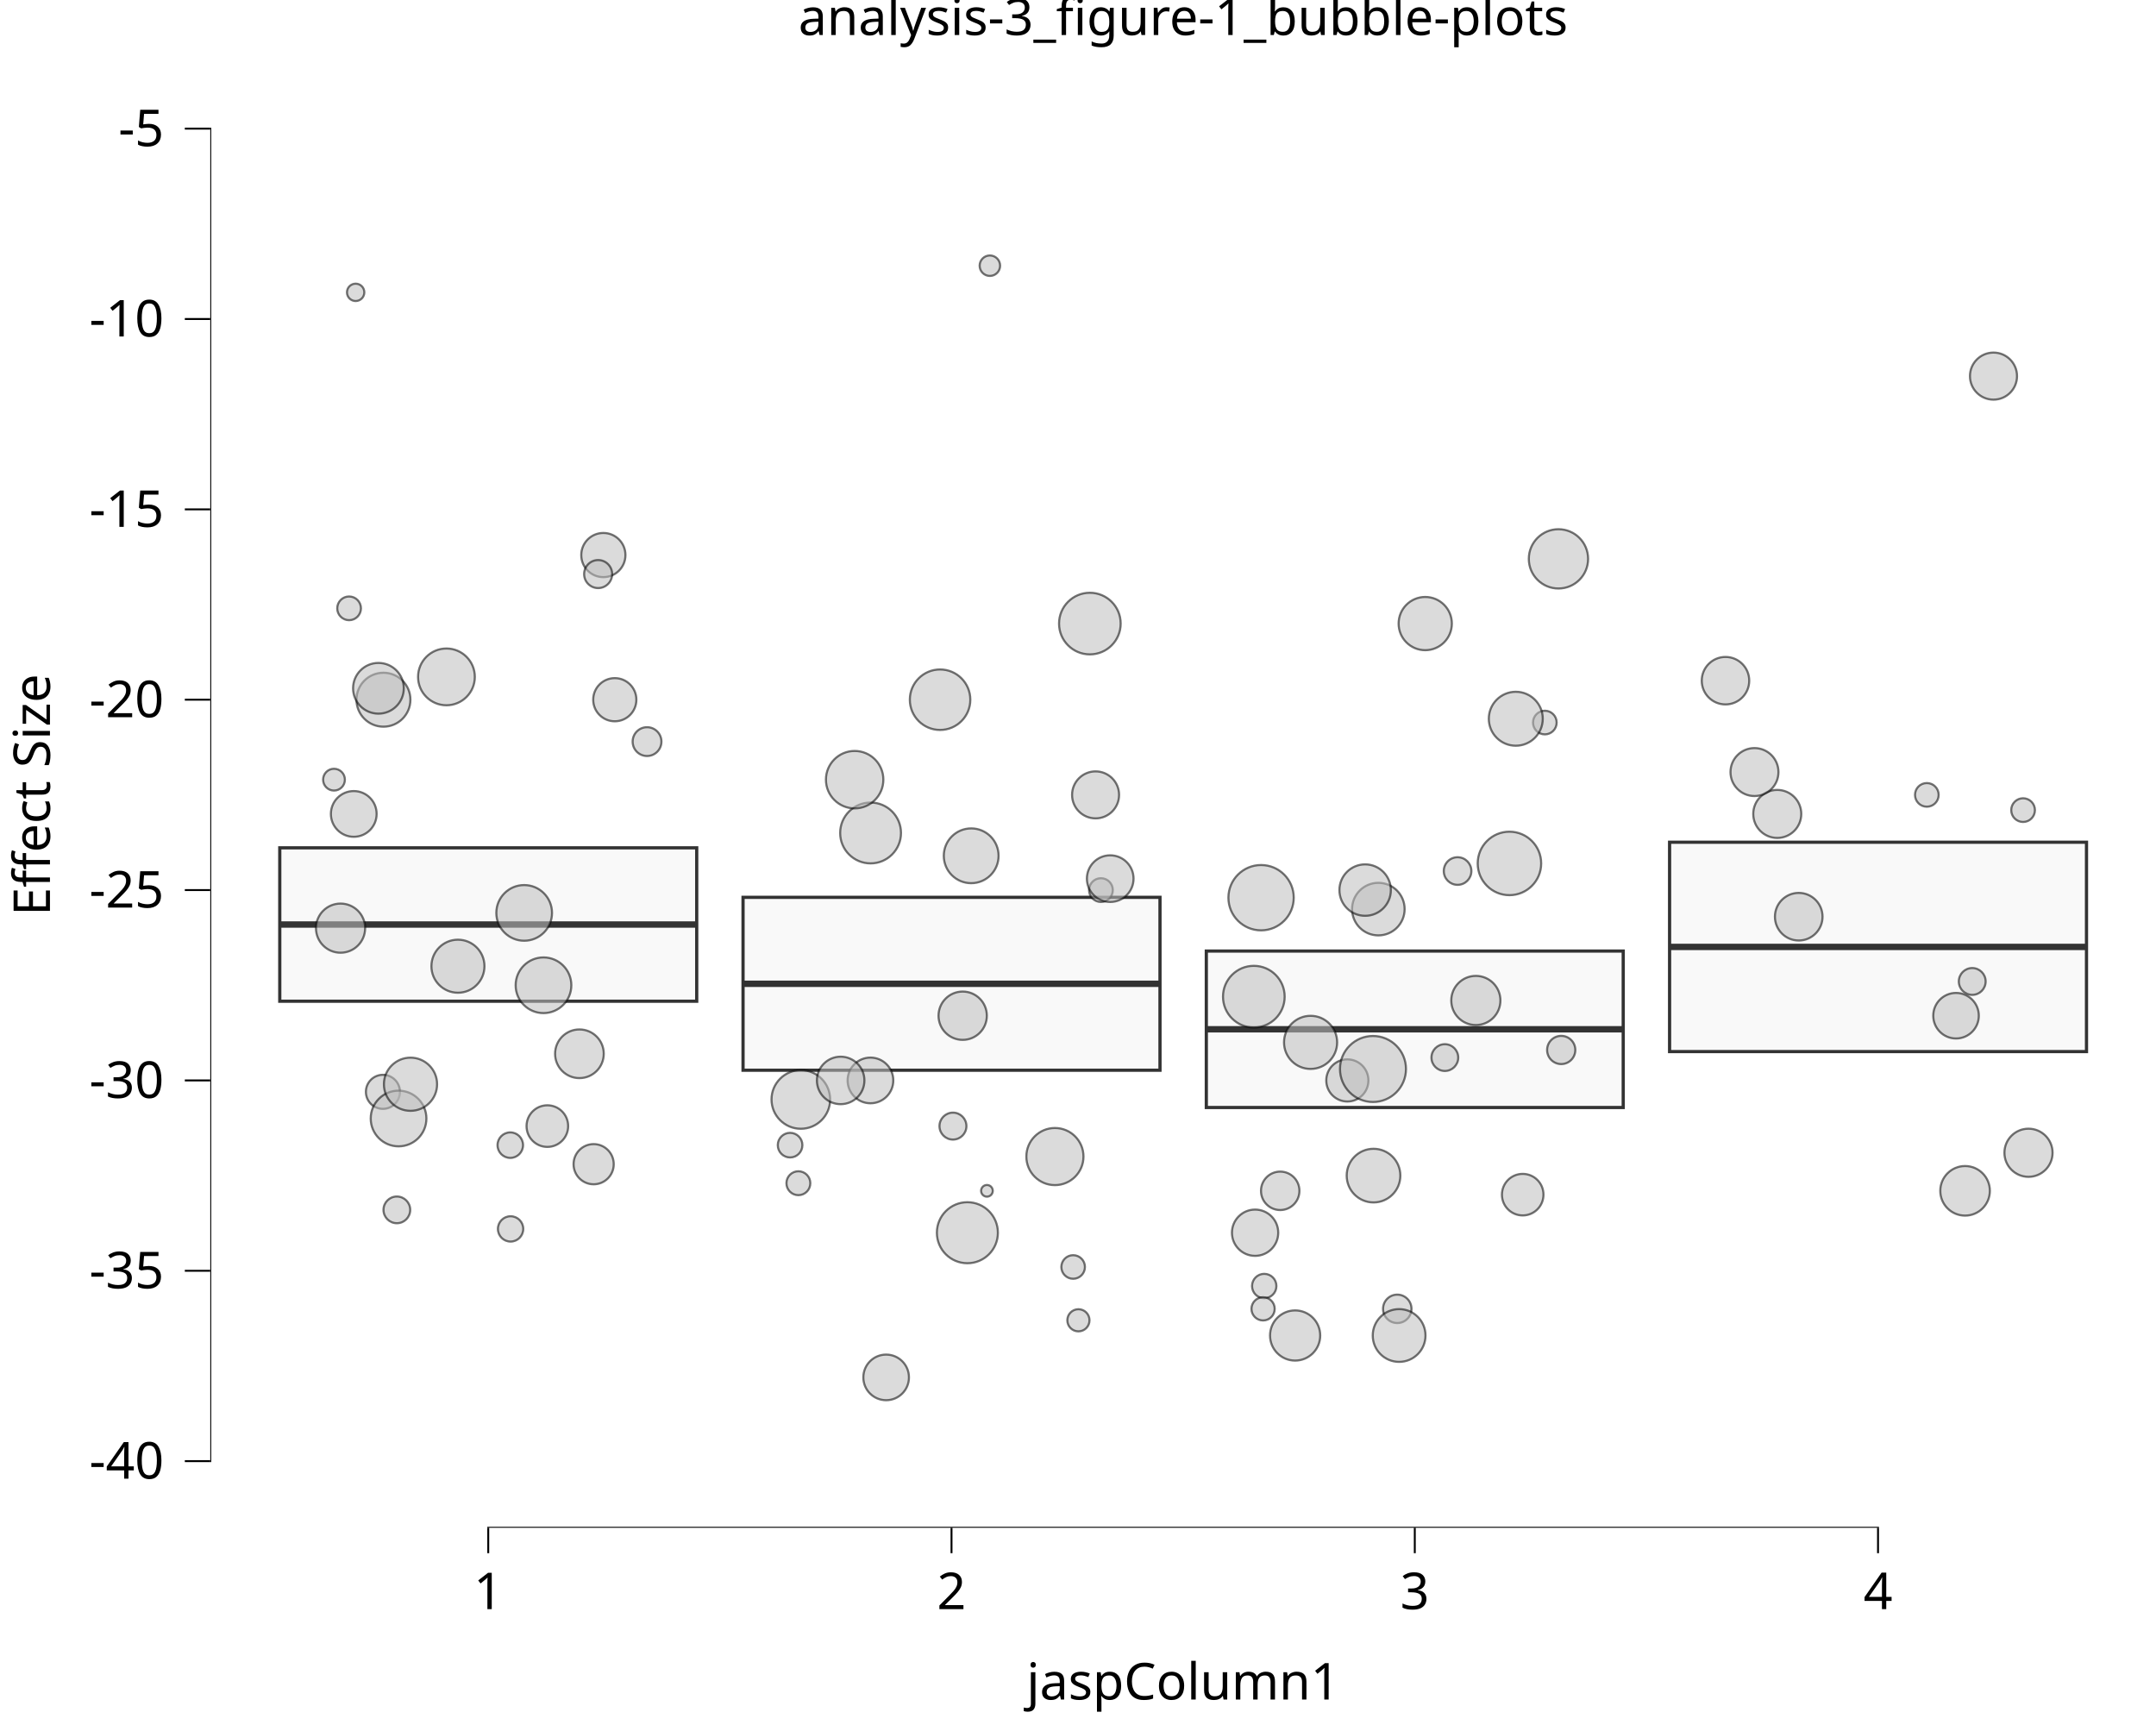
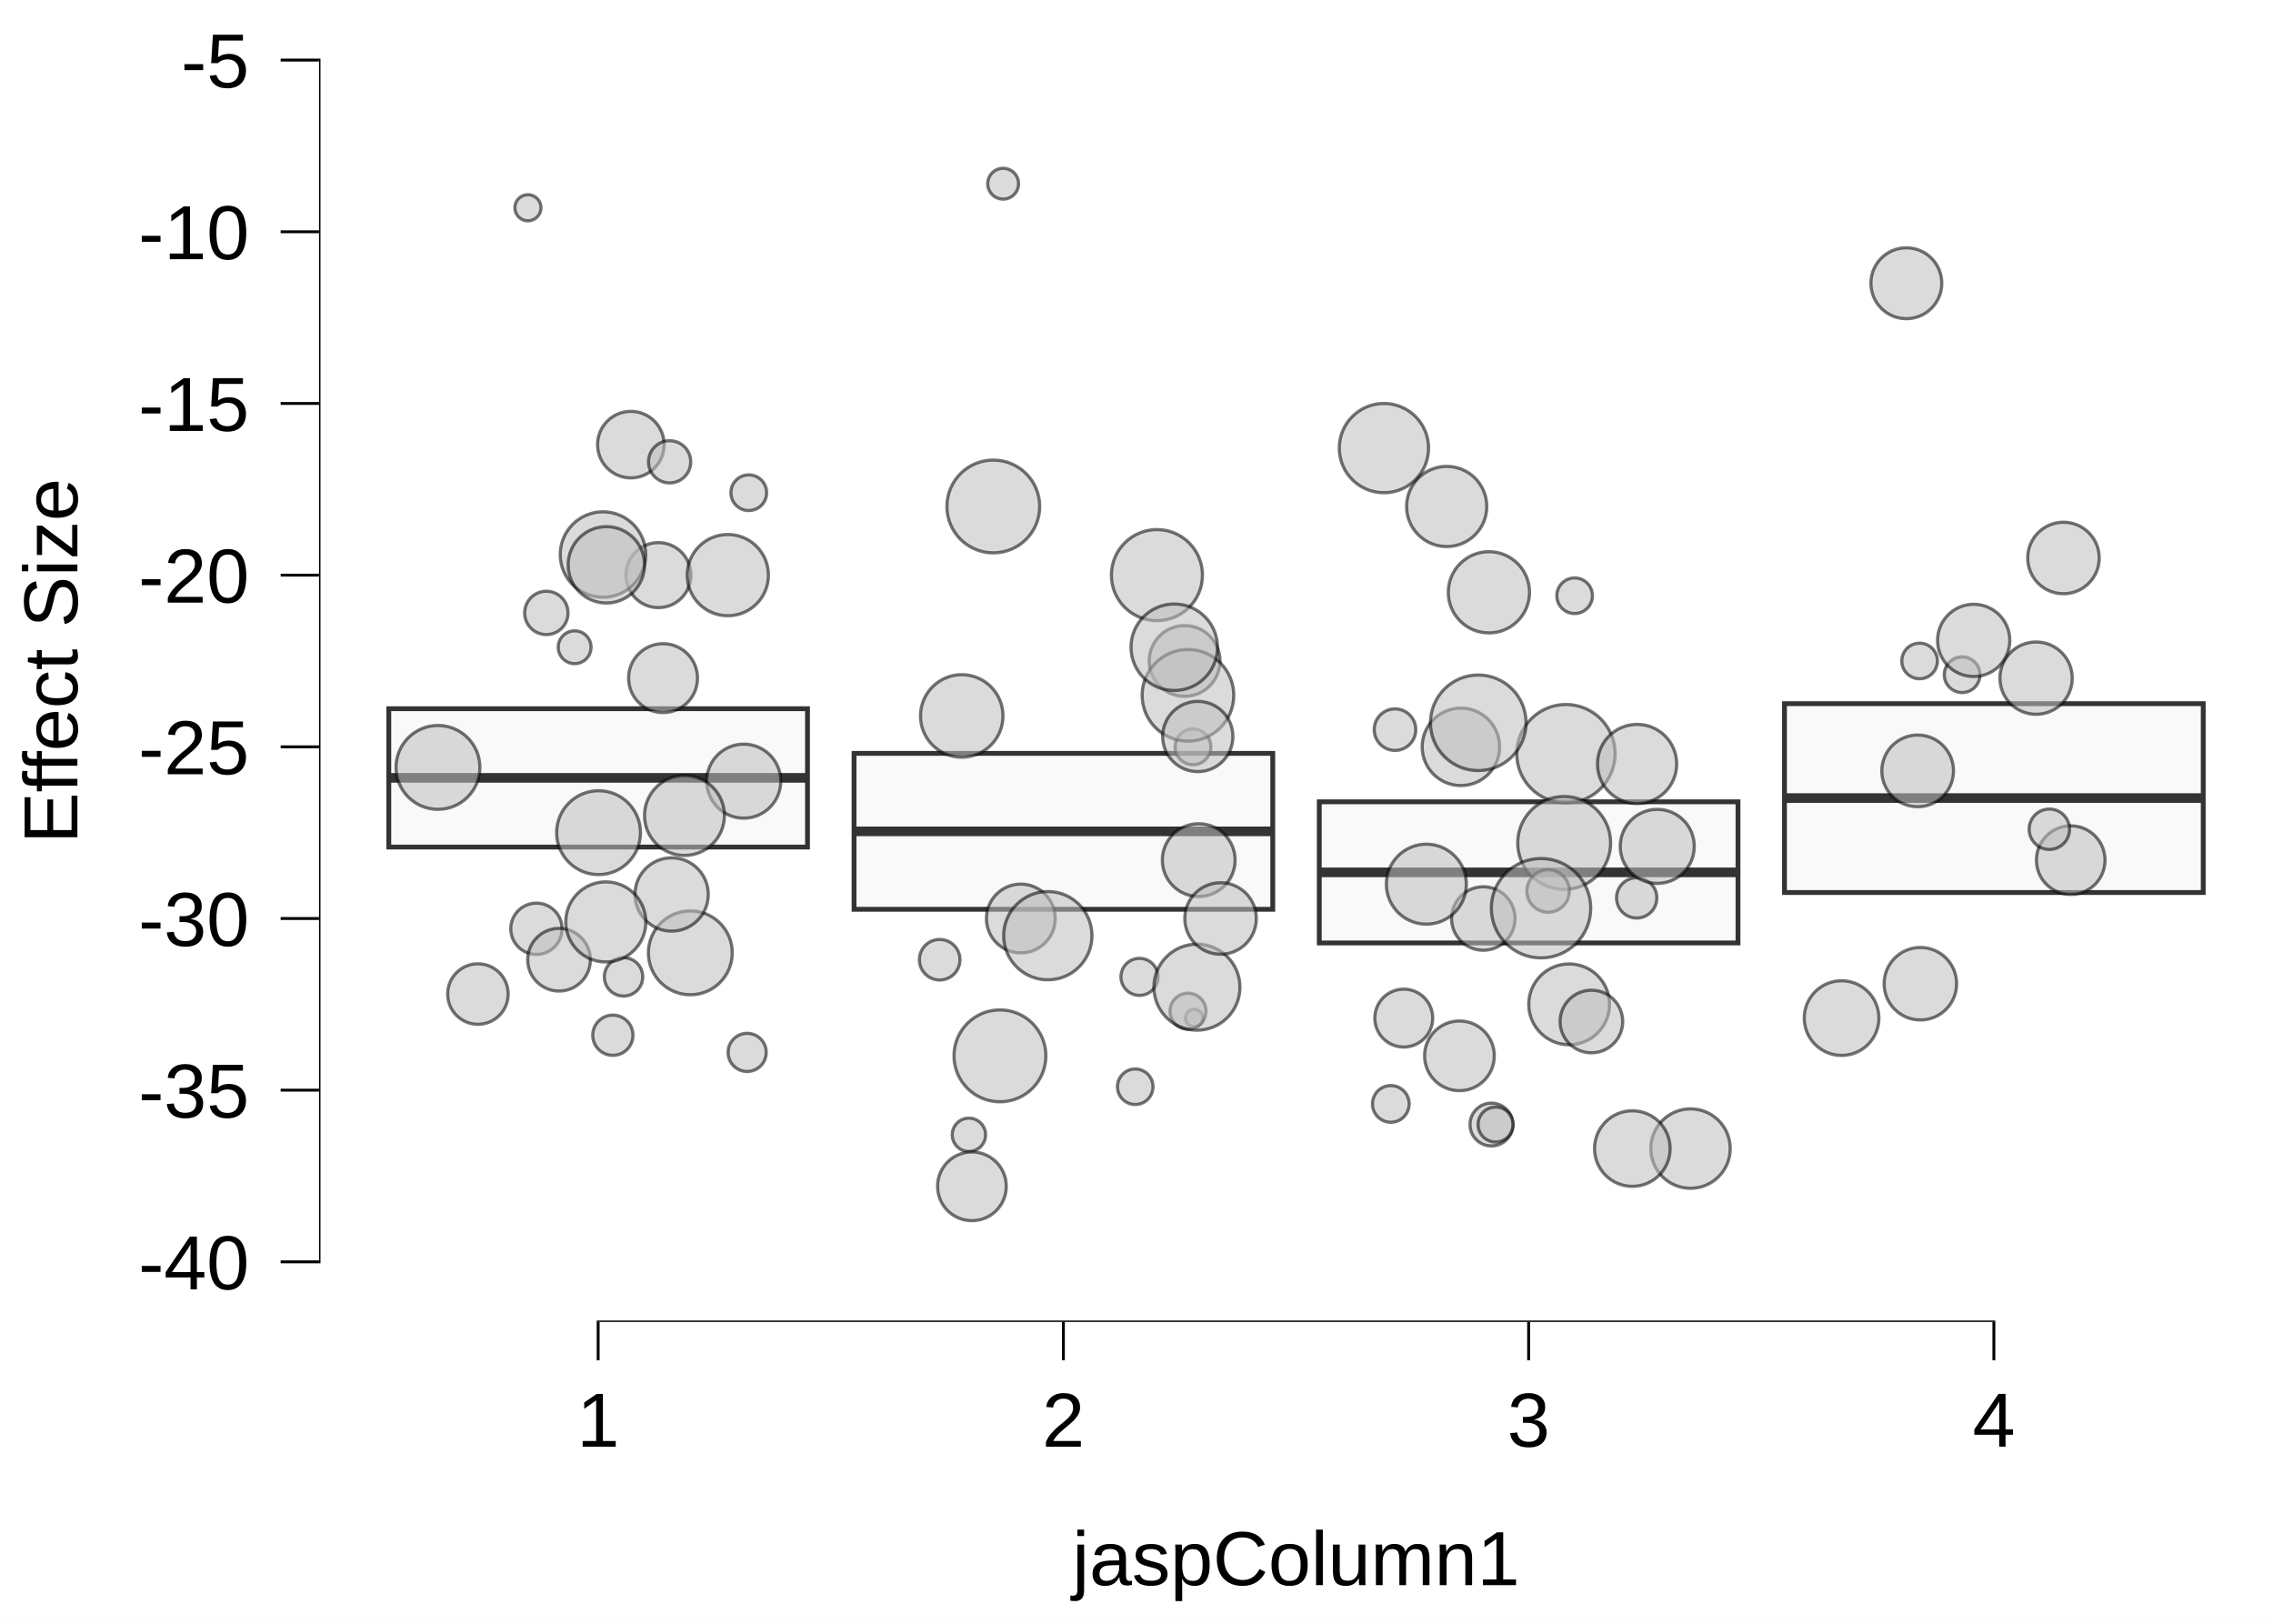
- <svg xmlns="http://www.w3.org/2000/svg" class="svglite" data-engine-version="2.0" width="720.00pt" height="576.00pt" viewBox="0 0 720.00 576.00">
-   <defs>
-     <style type="text/css">
+ <svg xmlns="http://www.w3.org/2000/svg" width="504.00pt" height="360.00pt" viewBox="0 0 504.00 360.00">
+   <g class="svglite">
+     <defs>
+       <style type="text/css">
    .svglite line, .svglite polyline, .svglite polygon, .svglite path, .svglite rect, .svglite circle {
      fill: none;
      stroke: #000000;
      stroke-linecap: round;
      stroke-linejoin: round;
      stroke-miterlimit: 10.00;
    }
+     .svglite text {
+       white-space: pre;
+     }
+     .svglite g.glyphgroup path {
+       fill: inherit;
+       stroke: none;
+     }
  </style>
-   </defs>
-   <rect width="100%" height="100%" style="stroke: none; fill: #FFFFFF;" />
-   <defs>
-     <clipPath id="cpMC4wMHw3MjAuMDB8MC4wMHw1NzYuMDA=">
-       <rect x="0.00" y="0.00" width="720.00" height="576.00" />
-     </clipPath>
-   </defs>
-   <g clip-path="url(#cpMC4wMHw3MjAuMDB8MC4wMHw1NzYuMDA=)">
-     <rect x="0.00" y="0.00" width="720.00" height="576.00" style="stroke-width: 10.67; stroke: none;" />
-   </g>
-   <defs>
-     <clipPath id="cpNzAuMjJ8NzIwLjAwfDIwLjcxfDUxMC4xNA==">
-       <rect x="70.22" y="20.71" width="649.78" height="489.43" />
-     </clipPath>
-   </defs>
-   <g clip-path="url(#cpNzAuMjJ8NzIwLjAwfDIwLjcxfDUxMC4xNA==)">
-     <rect x="70.22" y="20.71" width="649.78" height="489.43" style="stroke-width: 10.67; stroke: none;" />
-     <line x1="163.05" y1="283.10" x2="163.05" y2="283.10" style="stroke-width: 1.07; stroke: #333333; stroke-linecap: butt;" />
-     <line x1="163.05" y1="334.32" x2="163.05" y2="334.32" style="stroke-width: 1.07; stroke: #333333; stroke-linecap: butt;" />
-     <polygon points="93.43,283.10 93.43,334.32 232.67,334.32 232.67,283.10 93.43,283.10 " style="stroke-width: 1.07; stroke: #333333; stroke-linecap: butt; stroke-linejoin: miter; fill: #BEBEBE; fill-opacity: 0.10;" />
-     <line x1="93.43" y1="308.71" x2="232.67" y2="308.71" style="stroke-width: 2.13; stroke: #333333; stroke-linecap: butt; stroke-linejoin: miter;" />
-     <line x1="317.76" y1="299.63" x2="317.76" y2="299.63" style="stroke-width: 1.07; stroke: #333333; stroke-linecap: butt;" />
-     <line x1="317.76" y1="357.36" x2="317.76" y2="357.36" style="stroke-width: 1.07; stroke: #333333; stroke-linecap: butt;" />
-     <polygon points="248.14,299.63 248.14,357.36 387.38,357.36 387.38,299.63 248.14,299.63 " style="stroke-width: 1.07; stroke: #333333; stroke-linecap: butt; stroke-linejoin: miter; fill: #BEBEBE; fill-opacity: 0.10;" />
-     <line x1="248.14" y1="328.50" x2="387.38" y2="328.50" style="stroke-width: 2.13; stroke: #333333; stroke-linecap: butt; stroke-linejoin: miter;" />
-     <line x1="472.47" y1="317.57" x2="472.47" y2="317.57" style="stroke-width: 1.07; stroke: #333333; stroke-linecap: butt;" />
-     <line x1="472.47" y1="369.81" x2="472.47" y2="369.81" style="stroke-width: 1.07; stroke: #333333; stroke-linecap: butt;" />
-     <polygon points="402.85,317.57 402.85,369.81 542.08,369.81 542.08,317.57 402.85,317.57 " style="stroke-width: 1.07; stroke: #333333; stroke-linecap: butt; stroke-linejoin: miter; fill: #BEBEBE; fill-opacity: 0.10;" />
-     <line x1="402.85" y1="343.69" x2="542.08" y2="343.69" style="stroke-width: 2.13; stroke: #333333; stroke-linecap: butt; stroke-linejoin: miter;" />
-     <line x1="627.17" y1="281.23" x2="627.17" y2="281.23" style="stroke-width: 1.07; stroke: #333333; stroke-linecap: butt;" />
-     <line x1="627.17" y1="351.14" x2="627.17" y2="351.14" style="stroke-width: 1.07; stroke: #333333; stroke-linecap: butt;" />
-     <polygon points="557.56,281.23 557.56,351.14 696.79,351.14 696.79,281.23 557.56,281.23 " style="stroke-width: 1.07; stroke: #333333; stroke-linecap: butt; stroke-linejoin: miter; fill: #BEBEBE; fill-opacity: 0.10;" />
-     <line x1="557.56" y1="316.19" x2="696.79" y2="316.19" style="stroke-width: 2.13; stroke: #333333; stroke-linecap: butt; stroke-linejoin: miter;" />
-     <circle cx="132.53" cy="403.99" r="4.46" style="stroke-width: 0.71; stroke: #000000; stroke-opacity: 0.55; fill: #BEBEBE; fill-opacity: 0.55;" />
-     <circle cx="205.31" cy="233.64" r="7.21" style="stroke-width: 0.71; stroke: #000000; stroke-opacity: 0.55; fill: #BEBEBE; fill-opacity: 0.55;" />
-     <circle cx="449.95" cy="360.77" r="7.04" style="stroke-width: 0.71; stroke: #000000; stroke-opacity: 0.55; fill: #BEBEBE; fill-opacity: 0.55;" />
-     <circle cx="216.08" cy="247.63" r="4.81" style="stroke-width: 0.71; stroke: #000000; stroke-opacity: 0.55; fill: #BEBEBE; fill-opacity: 0.55;" />
-     <circle cx="128.05" cy="233.64" r="9.01" style="stroke-width: 0.71; stroke: #000000; stroke-opacity: 0.55; fill: #BEBEBE; fill-opacity: 0.55;" />
-     <circle cx="313.94" cy="233.64" r="10.10" style="stroke-width: 0.71; stroke: #000000; stroke-opacity: 0.55; fill: #BEBEBE; fill-opacity: 0.55;" />
-     <circle cx="475.96" cy="208.22" r="8.89" style="stroke-width: 0.71; stroke: #000000; stroke-opacity: 0.55; fill: #BEBEBE; fill-opacity: 0.55;" />
-     <circle cx="329.59" cy="397.63" r="1.95" style="stroke-width: 0.71; stroke: #000000; stroke-opacity: 0.55; fill: #BEBEBE; fill-opacity: 0.55;" />
-     <circle cx="175.05" cy="304.83" r="9.30" style="stroke-width: 0.71; stroke: #000000; stroke-opacity: 0.55; fill: #BEBEBE; fill-opacity: 0.55;" />
-     <circle cx="321.49" cy="339.16" r="8.07" style="stroke-width: 0.71; stroke: #000000; stroke-opacity: 0.55; fill: #BEBEBE; fill-opacity: 0.55;" />
-     <circle cx="127.88" cy="364.58" r="5.69" style="stroke-width: 0.71; stroke: #000000; stroke-opacity: 0.55; fill: #BEBEBE; fill-opacity: 0.55;" />
-     <circle cx="486.76" cy="290.85" r="4.61" style="stroke-width: 0.71; stroke: #000000; stroke-opacity: 0.55; fill: #BEBEBE; fill-opacity: 0.55;" />
-     <circle cx="367.66" cy="297.21" r="3.97" style="stroke-width: 0.71; stroke: #000000; stroke-opacity: 0.55; fill: #BEBEBE; fill-opacity: 0.55;" />
-     <circle cx="466.62" cy="437.04" r="4.75" style="stroke-width: 0.71; stroke: #000000; stroke-opacity: 0.55; fill: #BEBEBE; fill-opacity: 0.55;" />
-     <circle cx="365.87" cy="265.42" r="7.85" style="stroke-width: 0.71; stroke: #000000; stroke-opacity: 0.55; fill: #BEBEBE; fill-opacity: 0.55;" />
-     <circle cx="421.14" cy="299.75" r="10.91" style="stroke-width: 0.71; stroke: #000000; stroke-opacity: 0.55; fill: #BEBEBE; fill-opacity: 0.55;" />
-     <circle cx="600.69" cy="306.10" r="7.95" style="stroke-width: 0.71; stroke: #000000; stroke-opacity: 0.55; fill: #BEBEBE; fill-opacity: 0.55;" />
-     <circle cx="330.57" cy="88.72" r="3.42" style="stroke-width: 0.71; stroke: #000000; stroke-opacity: 0.55; fill: #BEBEBE; fill-opacity: 0.55;" />
-     <circle cx="113.73" cy="309.92" r="8.21" style="stroke-width: 0.71; stroke: #000000; stroke-opacity: 0.55; fill: #BEBEBE; fill-opacity: 0.55;" />
-     <circle cx="290.69" cy="360.77" r="7.63" style="stroke-width: 0.71; stroke: #000000; stroke-opacity: 0.55; fill: #BEBEBE; fill-opacity: 0.55;" />
-     <circle cx="460.30" cy="303.56" r="8.78" style="stroke-width: 0.71; stroke: #000000; stroke-opacity: 0.55; fill: #BEBEBE; fill-opacity: 0.55;" />
-     <circle cx="576.23" cy="227.29" r="7.93" style="stroke-width: 0.71; stroke: #000000; stroke-opacity: 0.55; fill: #BEBEBE; fill-opacity: 0.55;" />
-     <circle cx="467.24" cy="445.94" r="8.81" style="stroke-width: 0.71; stroke: #000000; stroke-opacity: 0.55; fill: #BEBEBE; fill-opacity: 0.55;" />
-     <circle cx="656.24" cy="397.63" r="8.28" style="stroke-width: 0.71; stroke: #000000; stroke-opacity: 0.55; fill: #BEBEBE; fill-opacity: 0.55;" />
-     <circle cx="181.50" cy="328.99" r="9.30" style="stroke-width: 0.71; stroke: #000000; stroke-opacity: 0.55; fill: #BEBEBE; fill-opacity: 0.55;" />
-     <circle cx="290.73" cy="278.14" r="10.16" style="stroke-width: 0.71; stroke: #000000; stroke-opacity: 0.55; fill: #BEBEBE; fill-opacity: 0.55;" />
-     <circle cx="437.67" cy="348.06" r="8.87" style="stroke-width: 0.71; stroke: #000000; stroke-opacity: 0.55; fill: #BEBEBE; fill-opacity: 0.55;" />
-     <circle cx="455.89" cy="297.21" r="8.59" style="stroke-width: 0.71; stroke: #000000; stroke-opacity: 0.55; fill: #BEBEBE; fill-opacity: 0.55;" />
-     <circle cx="593.52" cy="271.78" r="8.02" style="stroke-width: 0.71; stroke: #000000; stroke-opacity: 0.55; fill: #BEBEBE; fill-opacity: 0.55;" />
-     <circle cx="360.14" cy="440.86" r="3.70" style="stroke-width: 0.71; stroke: #000000; stroke-opacity: 0.55; fill: #BEBEBE; fill-opacity: 0.55;" />
-     <circle cx="482.51" cy="353.14" r="4.47" style="stroke-width: 0.71; stroke: #000000; stroke-opacity: 0.55; fill: #BEBEBE; fill-opacity: 0.55;" />
-     <circle cx="133.10" cy="373.48" r="9.30" style="stroke-width: 0.71; stroke: #000000; stroke-opacity: 0.55; fill: #BEBEBE; fill-opacity: 0.55;" />
-     <circle cx="323.06" cy="411.62" r="10.19" style="stroke-width: 0.71; stroke: #000000; stroke-opacity: 0.55; fill: #BEBEBE; fill-opacity: 0.55;" />
-     <circle cx="458.69" cy="392.55" r="8.96" style="stroke-width: 0.71; stroke: #000000; stroke-opacity: 0.55; fill: #BEBEBE; fill-opacity: 0.55;" />
-     <circle cx="515.90" cy="241.27" r="3.95" style="stroke-width: 0.71; stroke: #000000; stroke-opacity: 0.55; fill: #BEBEBE; fill-opacity: 0.55;" />
-     <circle cx="170.51" cy="410.35" r="4.23" style="stroke-width: 0.71; stroke: #000000; stroke-opacity: 0.55; fill: #BEBEBE; fill-opacity: 0.55;" />
-     <circle cx="422.19" cy="429.42" r="4.07" style="stroke-width: 0.71; stroke: #000000; stroke-opacity: 0.55; fill: #BEBEBE; fill-opacity: 0.55;" />
-     <circle cx="358.38" cy="423.06" r="3.94" style="stroke-width: 0.71; stroke: #000000; stroke-opacity: 0.55; fill: #BEBEBE; fill-opacity: 0.55;" />
-     <circle cx="266.62" cy="395.09" r="3.99" style="stroke-width: 0.71; stroke: #000000; stroke-opacity: 0.55; fill: #BEBEBE; fill-opacity: 0.55;" />
-     <circle cx="118.14" cy="271.78" r="7.64" style="stroke-width: 0.71; stroke: #000000; stroke-opacity: 0.55; fill: #BEBEBE; fill-opacity: 0.55;" />
-     <circle cx="324.33" cy="285.76" r="9.15" style="stroke-width: 0.71; stroke: #000000; stroke-opacity: 0.55; fill: #BEBEBE; fill-opacity: 0.55;" />
-     <circle cx="418.72" cy="332.80" r="10.30" style="stroke-width: 0.71; stroke: #000000; stroke-opacity: 0.55; fill: #BEBEBE; fill-opacity: 0.55;" />
-     <circle cx="653.22" cy="339.16" r="7.61" style="stroke-width: 0.71; stroke: #000000; stroke-opacity: 0.55; fill: #BEBEBE; fill-opacity: 0.55;" />
-     <circle cx="182.79" cy="376.02" r="6.95" style="stroke-width: 0.71; stroke: #000000; stroke-opacity: 0.55; fill: #BEBEBE; fill-opacity: 0.55;" />
-     <circle cx="508.51" cy="398.91" r="6.94" style="stroke-width: 0.71; stroke: #000000; stroke-opacity: 0.55; fill: #BEBEBE; fill-opacity: 0.55;" />
-     <circle cx="201.49" cy="185.34" r="7.38" style="stroke-width: 0.71; stroke: #000000; stroke-opacity: 0.55; fill: #BEBEBE; fill-opacity: 0.55;" />
-     <circle cx="520.45" cy="186.61" r="9.90" style="stroke-width: 0.71; stroke: #000000; stroke-opacity: 0.55; fill: #BEBEBE; fill-opacity: 0.55;" />
-     <circle cx="665.73" cy="125.59" r="7.86" style="stroke-width: 0.71; stroke: #000000; stroke-opacity: 0.55; fill: #BEBEBE; fill-opacity: 0.55;" />
-     <circle cx="521.37" cy="350.60" r="4.71" style="stroke-width: 0.71; stroke: #000000; stroke-opacity: 0.55; fill: #BEBEBE; fill-opacity: 0.55;" />
-     <circle cx="263.85" cy="382.38" r="4.11" style="stroke-width: 0.71; stroke: #000000; stroke-opacity: 0.55; fill: #BEBEBE; fill-opacity: 0.55;" />
-     <circle cx="198.25" cy="388.74" r="6.71" style="stroke-width: 0.71; stroke: #000000; stroke-opacity: 0.55; fill: #BEBEBE; fill-opacity: 0.55;" />
-     <circle cx="427.53" cy="397.63" r="6.42" style="stroke-width: 0.71; stroke: #000000; stroke-opacity: 0.55; fill: #BEBEBE; fill-opacity: 0.55;" />
-     <circle cx="170.41" cy="382.38" r="4.26" style="stroke-width: 0.71; stroke: #000000; stroke-opacity: 0.55; fill: #BEBEBE; fill-opacity: 0.55;" />
-     <circle cx="193.50" cy="351.87" r="8.13" style="stroke-width: 0.71; stroke: #000000; stroke-opacity: 0.55; fill: #BEBEBE; fill-opacity: 0.55;" />
-     <circle cx="352.29" cy="386.19" r="9.54" style="stroke-width: 0.71; stroke: #000000; stroke-opacity: 0.55; fill: #BEBEBE; fill-opacity: 0.55;" />
-     <circle cx="432.51" cy="445.94" r="8.38" style="stroke-width: 0.71; stroke: #000000; stroke-opacity: 0.55; fill: #BEBEBE; fill-opacity: 0.55;" />
-     <circle cx="137.09" cy="362.04" r="8.88" style="stroke-width: 0.71; stroke: #000000; stroke-opacity: 0.55; fill: #BEBEBE; fill-opacity: 0.55;" />
-     <circle cx="267.44" cy="367.12" r="9.79" style="stroke-width: 0.71; stroke: #000000; stroke-opacity: 0.55; fill: #BEBEBE; fill-opacity: 0.55;" />
-     <circle cx="458.51" cy="356.95" r="11.02" style="stroke-width: 0.71; stroke: #000000; stroke-opacity: 0.55; fill: #BEBEBE; fill-opacity: 0.55;" />
-     <circle cx="677.42" cy="384.92" r="8.04" style="stroke-width: 0.71; stroke: #000000; stroke-opacity: 0.55; fill: #BEBEBE; fill-opacity: 0.55;" />
-     <circle cx="116.58" cy="203.13" r="3.96" style="stroke-width: 0.71; stroke: #000000; stroke-opacity: 0.55; fill: #BEBEBE; fill-opacity: 0.55;" />
-     <circle cx="675.61" cy="270.51" r="3.96" style="stroke-width: 0.71; stroke: #000000; stroke-opacity: 0.55; fill: #BEBEBE; fill-opacity: 0.55;" />
-     <circle cx="421.81" cy="437.04" r="3.88" style="stroke-width: 0.71; stroke: #000000; stroke-opacity: 0.55; fill: #BEBEBE; fill-opacity: 0.55;" />
-     <circle cx="643.47" cy="265.42" r="3.95" style="stroke-width: 0.71; stroke: #000000; stroke-opacity: 0.55; fill: #BEBEBE; fill-opacity: 0.55;" />
-     <circle cx="149.09" cy="226.02" r="9.48" style="stroke-width: 0.71; stroke: #000000; stroke-opacity: 0.55; fill: #BEBEBE; fill-opacity: 0.55;" />
-     <circle cx="363.96" cy="208.22" r="10.29" style="stroke-width: 0.71; stroke: #000000; stroke-opacity: 0.55; fill: #BEBEBE; fill-opacity: 0.55;" />
-     <circle cx="506.20" cy="240.00" r="9.01" style="stroke-width: 0.71; stroke: #000000; stroke-opacity: 0.55; fill: #BEBEBE; fill-opacity: 0.55;" />
-     <circle cx="118.77" cy="97.62" r="2.90" style="stroke-width: 0.71; stroke: #000000; stroke-opacity: 0.55; fill: #BEBEBE; fill-opacity: 0.55;" />
-     <circle cx="370.76" cy="293.39" r="7.79" style="stroke-width: 0.71; stroke: #000000; stroke-opacity: 0.55; fill: #BEBEBE; fill-opacity: 0.55;" />
-     <circle cx="492.86" cy="334.07" r="8.21" style="stroke-width: 0.71; stroke: #000000; stroke-opacity: 0.55; fill: #BEBEBE; fill-opacity: 0.55;" />
-     <circle cx="199.75" cy="191.69" r="4.68" style="stroke-width: 0.71; stroke: #000000; stroke-opacity: 0.55; fill: #BEBEBE; fill-opacity: 0.55;" />
-     <circle cx="318.24" cy="376.02" r="4.50" style="stroke-width: 0.71; stroke: #000000; stroke-opacity: 0.55; fill: #BEBEBE; fill-opacity: 0.55;" />
-     <circle cx="658.63" cy="327.72" r="4.48" style="stroke-width: 0.71; stroke: #000000; stroke-opacity: 0.55; fill: #BEBEBE; fill-opacity: 0.55;" />
-     <circle cx="152.93" cy="322.63" r="8.86" style="stroke-width: 0.71; stroke: #000000; stroke-opacity: 0.55; fill: #BEBEBE; fill-opacity: 0.55;" />
-     <circle cx="280.74" cy="360.77" r="7.93" style="stroke-width: 0.71; stroke: #000000; stroke-opacity: 0.55; fill: #BEBEBE; fill-opacity: 0.55;" />
-     <circle cx="126.38" cy="229.83" r="8.47" style="stroke-width: 0.71; stroke: #000000; stroke-opacity: 0.55; fill: #BEBEBE; fill-opacity: 0.55;" />
-     <circle cx="285.41" cy="260.34" r="9.59" style="stroke-width: 0.71; stroke: #000000; stroke-opacity: 0.55; fill: #BEBEBE; fill-opacity: 0.55;" />
-     <circle cx="504.08" cy="288.31" r="10.60" style="stroke-width: 0.71; stroke: #000000; stroke-opacity: 0.55; fill: #BEBEBE; fill-opacity: 0.55;" />
-     <circle cx="585.91" cy="257.80" r="8.01" style="stroke-width: 0.71; stroke: #000000; stroke-opacity: 0.55; fill: #BEBEBE; fill-opacity: 0.55;" />
-     <circle cx="295.93" cy="459.93" r="7.62" style="stroke-width: 0.71; stroke: #000000; stroke-opacity: 0.55; fill: #BEBEBE; fill-opacity: 0.55;" />
-     <circle cx="419.14" cy="411.62" r="7.73" style="stroke-width: 0.71; stroke: #000000; stroke-opacity: 0.55; fill: #BEBEBE; fill-opacity: 0.55;" />
-     <circle cx="111.54" cy="260.34" r="3.64" style="stroke-width: 0.71; stroke: #000000; stroke-opacity: 0.55; fill: #BEBEBE; fill-opacity: 0.55;" />
-     <line x1="162.73" y1="510.14" x2="627.49" y2="510.14" style="stroke-width: 0.64; stroke-linecap: butt;" />
-     <line x1="70.22" y1="488.21" x2="70.22" y2="42.64" style="stroke-width: 0.64; stroke-linecap: butt;" />
-     <rect x="70.22" y="20.71" width="649.78" height="489.43" style="stroke-width: 0.00; stroke: none;" />
-   </g>
-   <g clip-path="url(#cpMC4wMHw3MjAuMDB8MC4wMHw1NzYuMDA=)">
-     <polyline points="70.22,510.14 70.22,20.71 " style="stroke-width: 0.00; stroke: none; stroke-linecap: butt;" />
-     <text x="54.74" y="493.74" text-anchor="end" style="font-size: 17.00px; font-family: sans;" textLength="24.57px" lengthAdjust="spacingAndGlyphs">-40</text>
-     <text x="54.74" y="430.18" text-anchor="end" style="font-size: 17.00px; font-family: sans;" textLength="24.57px" lengthAdjust="spacingAndGlyphs">-35</text>
-     <text x="54.74" y="366.62" text-anchor="end" style="font-size: 17.00px; font-family: sans;" textLength="24.57px" lengthAdjust="spacingAndGlyphs">-30</text>
-     <text x="54.74" y="303.05" text-anchor="end" style="font-size: 17.00px; font-family: sans;" textLength="24.57px" lengthAdjust="spacingAndGlyphs">-25</text>
-     <text x="54.74" y="239.49" text-anchor="end" style="font-size: 17.00px; font-family: sans;" textLength="24.57px" lengthAdjust="spacingAndGlyphs">-20</text>
-     <text x="54.74" y="175.93" text-anchor="end" style="font-size: 17.00px; font-family: sans;" textLength="24.57px" lengthAdjust="spacingAndGlyphs">-15</text>
-     <text x="54.74" y="112.37" text-anchor="end" style="font-size: 17.00px; font-family: sans;" textLength="24.57px" lengthAdjust="spacingAndGlyphs">-10</text>
-     <text x="54.74" y="48.80" text-anchor="end" style="font-size: 17.00px; font-family: sans;" textLength="15.12px" lengthAdjust="spacingAndGlyphs">-5</text>
-     <polyline points="61.72,487.89 70.22,487.89 " style="stroke-width: 0.64; stroke-linecap: butt;" />
-     <polyline points="61.72,424.33 70.22,424.33 " style="stroke-width: 0.64; stroke-linecap: butt;" />
-     <polyline points="61.72,360.77 70.22,360.77 " style="stroke-width: 0.64; stroke-linecap: butt;" />
-     <polyline points="61.72,297.21 70.22,297.21 " style="stroke-width: 0.64; stroke-linecap: butt;" />
-     <polyline points="61.72,233.64 70.22,233.64 " style="stroke-width: 0.64; stroke-linecap: butt;" />
-     <polyline points="61.72,170.08 70.22,170.08 " style="stroke-width: 0.64; stroke-linecap: butt;" />
-     <polyline points="61.72,106.52 70.22,106.52 " style="stroke-width: 0.64; stroke-linecap: butt;" />
-     <polyline points="61.72,42.95 70.22,42.95 " style="stroke-width: 0.64; stroke-linecap: butt;" />
-     <polyline points="70.22,510.14 720.00,510.14 " style="stroke-width: 0.00; stroke: none; stroke-linecap: butt;" />
-     <polyline points="163.05,518.64 163.05,510.14 " style="stroke-width: 0.64; stroke-linecap: butt;" />
-     <polyline points="317.76,518.64 317.76,510.14 " style="stroke-width: 0.64; stroke-linecap: butt;" />
-     <polyline points="472.47,518.64 472.47,510.14 " style="stroke-width: 0.64; stroke-linecap: butt;" />
-     <polyline points="627.17,518.64 627.17,510.14 " style="stroke-width: 0.64; stroke-linecap: butt;" />
-     <text x="163.05" y="537.32" text-anchor="middle" style="font-size: 17.00px; font-family: sans;" textLength="9.46px" lengthAdjust="spacingAndGlyphs">1</text>
-     <text x="317.76" y="537.32" text-anchor="middle" style="font-size: 17.00px; font-family: sans;" textLength="9.46px" lengthAdjust="spacingAndGlyphs">2</text>
-     <text x="472.47" y="537.32" text-anchor="middle" style="font-size: 17.00px; font-family: sans;" textLength="9.46px" lengthAdjust="spacingAndGlyphs">3</text>
-     <text x="627.17" y="537.32" text-anchor="middle" style="font-size: 17.00px; font-family: sans;" textLength="9.46px" lengthAdjust="spacingAndGlyphs">4</text>
-     <text x="395.11" y="567.49" text-anchor="middle" style="font-size: 17.00px; font-family: sans;" textLength="99.24px" lengthAdjust="spacingAndGlyphs">jaspColumn1</text>
-     <text transform="translate(16.68,265.42) rotate(-90)" text-anchor="middle" style="font-size: 17.00px; font-family: sans;" textLength="81.27px" lengthAdjust="spacingAndGlyphs">Effect Size</text>
-     <text x="395.11" y="11.70" text-anchor="middle" style="font-size: 17.00px; font-family: sans;" textLength="245.73px" lengthAdjust="spacingAndGlyphs">analysis-3_figure-1_bubble-plots</text>
+     </defs>
+     <rect width="100%" height="100%" style="stroke: none; fill: #FFFFFF;" />
+     <defs>
+       <clipPath id="cpMC4wMHw1MDQuMDB8MC4wMHwzNjAuMDA=">
+         <rect x="0.00" y="0.00" width="504.00" height="360.00" />
+       </clipPath>
+     </defs>
+     <g clip-path="url(#cpMC4wMHw1MDQuMDB8MC4wMHwzNjAuMDA=)">
+       <rect x="0.00" y="0.00" width="504.00" height="360.00" style="stroke-width: 10.67; stroke: none;" />
+     </g>
+     <defs>
+       <clipPath id="cpNzAuNzR8NTA0LjAwfDAuMDB8MjkzLjA5">
+         <rect x="70.74" y="0.00" width="433.26" height="293.09" />
+       </clipPath>
+     </defs>
+     <g clip-path="url(#cpNzAuNzR8NTA0LjAwfDAuMDB8MjkzLjA5)">
+       <rect x="70.74" y="0.00" width="433.26" height="293.09" style="stroke-width: 10.67; stroke: none;" />
+       <line x1="132.63" y1="157.13" x2="132.63" y2="157.13" style="stroke-width: 1.07; stroke: #333333; stroke-linecap: butt;" />
+       <line x1="132.63" y1="187.80" x2="132.63" y2="187.80" style="stroke-width: 1.07; stroke: #333333; stroke-linecap: butt;" />
+       <polygon points="86.21,157.13 86.21,187.80 179.05,187.80 179.05,157.13 86.21,157.13 " style="stroke-width: 1.07; stroke: #333333; stroke-linecap: butt; stroke-linejoin: miter; fill: #BEBEBE; fill-opacity: 0.10;" />
+       <line x1="86.21" y1="172.46" x2="179.05" y2="172.46" style="stroke-width: 2.13; stroke: #333333; stroke-linecap: butt; stroke-linejoin: miter;" />
+       <line x1="235.79" y1="167.03" x2="235.79" y2="167.03" style="stroke-width: 1.07; stroke: #333333; stroke-linecap: butt;" />
+       <line x1="235.79" y1="201.60" x2="235.79" y2="201.60" style="stroke-width: 1.07; stroke: #333333; stroke-linecap: butt;" />
+       <polygon points="189.37,167.03 189.37,201.60 282.21,201.60 282.21,167.03 189.37,167.03 " style="stroke-width: 1.07; stroke: #333333; stroke-linecap: butt; stroke-linejoin: miter; fill: #BEBEBE; fill-opacity: 0.10;" />
+       <line x1="189.37" y1="184.32" x2="282.21" y2="184.32" style="stroke-width: 2.13; stroke: #333333; stroke-linecap: butt; stroke-linejoin: miter;" />
+       <line x1="338.95" y1="177.77" x2="338.95" y2="177.77" style="stroke-width: 1.07; stroke: #333333; stroke-linecap: butt;" />
+       <line x1="338.95" y1="209.06" x2="338.95" y2="209.06" style="stroke-width: 1.07; stroke: #333333; stroke-linecap: butt;" />
+       <polygon points="292.53,177.77 292.53,209.06 385.37,209.06 385.37,177.77 292.53,177.77 " style="stroke-width: 1.07; stroke: #333333; stroke-linecap: butt; stroke-linejoin: miter; fill: #BEBEBE; fill-opacity: 0.10;" />
+       <line x1="292.53" y1="193.41" x2="385.37" y2="193.41" style="stroke-width: 2.13; stroke: #333333; stroke-linecap: butt; stroke-linejoin: miter;" />
+       <line x1="442.11" y1="156.01" x2="442.11" y2="156.01" style="stroke-width: 1.07; stroke: #333333; stroke-linecap: butt;" />
+       <line x1="442.11" y1="197.88" x2="442.11" y2="197.88" style="stroke-width: 1.07; stroke: #333333; stroke-linecap: butt;" />
+       <polygon points="395.68,156.01 395.68,197.88 488.53,197.88 488.53,156.01 395.68,156.01 " style="stroke-width: 1.07; stroke: #333333; stroke-linecap: butt; stroke-linejoin: miter; fill: #BEBEBE; fill-opacity: 0.10;" />
+       <line x1="395.68" y1="176.94" x2="488.53" y2="176.94" style="stroke-width: 2.13; stroke: #333333; stroke-linecap: butt; stroke-linejoin: miter;" />
+       <circle cx="135.89" cy="229.52" r="4.46" style="stroke-width: 0.71; stroke: #000000; stroke-opacity: 0.55; fill: #BEBEBE; fill-opacity: 0.55;" />
+       <circle cx="145.99" cy="127.51" r="7.21" style="stroke-width: 0.71; stroke: #000000; stroke-opacity: 0.55; fill: #BEBEBE; fill-opacity: 0.55;" />
+       <circle cx="328.90" cy="203.64" r="7.04" style="stroke-width: 0.71; stroke: #000000; stroke-opacity: 0.55; fill: #BEBEBE; fill-opacity: 0.55;" />
+       <circle cx="121.14" cy="135.89" r="4.81" style="stroke-width: 0.71; stroke: #000000; stroke-opacity: 0.55; fill: #BEBEBE; fill-opacity: 0.55;" />
+       <circle cx="161.38" cy="127.51" r="9.01" style="stroke-width: 0.71; stroke: #000000; stroke-opacity: 0.55; fill: #BEBEBE; fill-opacity: 0.55;" />
+       <circle cx="256.53" cy="127.51" r="10.10" style="stroke-width: 0.71; stroke: #000000; stroke-opacity: 0.55; fill: #BEBEBE; fill-opacity: 0.55;" />
+       <circle cx="320.78" cy="112.29" r="8.89" style="stroke-width: 0.71; stroke: #000000; stroke-opacity: 0.55; fill: #BEBEBE; fill-opacity: 0.55;" />
+       <circle cx="264.79" cy="225.72" r="1.95" style="stroke-width: 0.71; stroke: #000000; stroke-opacity: 0.55; fill: #BEBEBE; fill-opacity: 0.55;" />
+       <circle cx="97.11" cy="170.14" r="9.30" style="stroke-width: 0.71; stroke: #000000; stroke-opacity: 0.55; fill: #BEBEBE; fill-opacity: 0.55;" />
+       <circle cx="265.80" cy="190.70" r="8.07" style="stroke-width: 0.71; stroke: #000000; stroke-opacity: 0.55; fill: #BEBEBE; fill-opacity: 0.55;" />
+       <circle cx="118.94" cy="205.92" r="5.69" style="stroke-width: 0.71; stroke: #000000; stroke-opacity: 0.55; fill: #BEBEBE; fill-opacity: 0.55;" />
+       <circle cx="309.32" cy="161.77" r="4.61" style="stroke-width: 0.71; stroke: #000000; stroke-opacity: 0.55; fill: #BEBEBE; fill-opacity: 0.55;" />
+       <circle cx="264.53" cy="165.58" r="3.97" style="stroke-width: 0.71; stroke: #000000; stroke-opacity: 0.55; fill: #BEBEBE; fill-opacity: 0.55;" />
+       <circle cx="330.70" cy="249.32" r="4.75" style="stroke-width: 0.71; stroke: #000000; stroke-opacity: 0.55; fill: #BEBEBE; fill-opacity: 0.55;" />
+       <circle cx="262.67" cy="146.54" r="7.85" style="stroke-width: 0.71; stroke: #000000; stroke-opacity: 0.55; fill: #BEBEBE; fill-opacity: 0.55;" />
+       <circle cx="347.22" cy="167.10" r="10.91" style="stroke-width: 0.71; stroke: #000000; stroke-opacity: 0.55; fill: #BEBEBE; fill-opacity: 0.55;" />
+       <circle cx="425.21" cy="170.91" r="7.95" style="stroke-width: 0.71; stroke: #000000; stroke-opacity: 0.55; fill: #BEBEBE; fill-opacity: 0.55;" />
+       <circle cx="222.43" cy="40.73" r="3.42" style="stroke-width: 0.71; stroke: #000000; stroke-opacity: 0.55; fill: #BEBEBE; fill-opacity: 0.55;" />
+       <circle cx="164.91" cy="173.19" r="8.21" style="stroke-width: 0.71; stroke: #000000; stroke-opacity: 0.55; fill: #BEBEBE; fill-opacity: 0.55;" />
+       <circle cx="226.35" cy="203.64" r="7.63" style="stroke-width: 0.71; stroke: #000000; stroke-opacity: 0.55; fill: #BEBEBE; fill-opacity: 0.55;" />
+       <circle cx="363.00" cy="169.38" r="8.78" style="stroke-width: 0.71; stroke: #000000; stroke-opacity: 0.55; fill: #BEBEBE; fill-opacity: 0.55;" />
+       <circle cx="457.54" cy="123.71" r="7.93" style="stroke-width: 0.71; stroke: #000000; stroke-opacity: 0.55; fill: #BEBEBE; fill-opacity: 0.55;" />
+       <circle cx="374.84" cy="254.65" r="8.81" style="stroke-width: 0.71; stroke: #000000; stroke-opacity: 0.55; fill: #BEBEBE; fill-opacity: 0.55;" />
+       <circle cx="408.34" cy="225.72" r="8.28" style="stroke-width: 0.71; stroke: #000000; stroke-opacity: 0.55; fill: #BEBEBE; fill-opacity: 0.55;" />
+       <circle cx="132.72" cy="184.61" r="9.30" style="stroke-width: 0.71; stroke: #000000; stroke-opacity: 0.55; fill: #BEBEBE; fill-opacity: 0.55;" />
+       <circle cx="263.41" cy="154.16" r="10.16" style="stroke-width: 0.71; stroke: #000000; stroke-opacity: 0.55; fill: #BEBEBE; fill-opacity: 0.55;" />
+       <circle cx="316.27" cy="196.03" r="8.87" style="stroke-width: 0.71; stroke: #000000; stroke-opacity: 0.55; fill: #BEBEBE; fill-opacity: 0.55;" />
+       <circle cx="323.93" cy="165.58" r="8.59" style="stroke-width: 0.71; stroke: #000000; stroke-opacity: 0.55; fill: #BEBEBE; fill-opacity: 0.55;" />
+       <circle cx="451.47" cy="150.35" r="8.02" style="stroke-width: 0.71; stroke: #000000; stroke-opacity: 0.55; fill: #BEBEBE; fill-opacity: 0.55;" />
+       <circle cx="214.84" cy="251.60" r="3.70" style="stroke-width: 0.71; stroke: #000000; stroke-opacity: 0.55; fill: #BEBEBE; fill-opacity: 0.55;" />
+       <circle cx="362.91" cy="199.07" r="4.47" style="stroke-width: 0.71; stroke: #000000; stroke-opacity: 0.55; fill: #BEBEBE; fill-opacity: 0.55;" />
+       <circle cx="153.07" cy="211.25" r="9.30" style="stroke-width: 0.71; stroke: #000000; stroke-opacity: 0.55; fill: #BEBEBE; fill-opacity: 0.55;" />
+       <circle cx="221.72" cy="234.09" r="10.19" style="stroke-width: 0.71; stroke: #000000; stroke-opacity: 0.55; fill: #BEBEBE; fill-opacity: 0.55;" />
+       <circle cx="347.93" cy="222.67" r="8.96" style="stroke-width: 0.71; stroke: #000000; stroke-opacity: 0.55; fill: #BEBEBE; fill-opacity: 0.55;" />
+       <circle cx="349.15" cy="132.08" r="3.95" style="stroke-width: 0.71; stroke: #000000; stroke-opacity: 0.55; fill: #BEBEBE; fill-opacity: 0.55;" />
+       <circle cx="165.67" cy="233.33" r="4.23" style="stroke-width: 0.71; stroke: #000000; stroke-opacity: 0.55; fill: #BEBEBE; fill-opacity: 0.55;" />
+       <circle cx="308.39" cy="244.75" r="4.07" style="stroke-width: 0.71; stroke: #000000; stroke-opacity: 0.55; fill: #BEBEBE; fill-opacity: 0.55;" />
+       <circle cx="251.72" cy="240.94" r="3.94" style="stroke-width: 0.71; stroke: #000000; stroke-opacity: 0.55; fill: #BEBEBE; fill-opacity: 0.55;" />
+       <circle cx="263.42" cy="224.19" r="3.99" style="stroke-width: 0.71; stroke: #000000; stroke-opacity: 0.55; fill: #BEBEBE; fill-opacity: 0.55;" />
+       <circle cx="147.02" cy="150.35" r="7.64" style="stroke-width: 0.71; stroke: #000000; stroke-opacity: 0.55; fill: #BEBEBE; fill-opacity: 0.55;" />
+       <circle cx="213.25" cy="158.73" r="9.15" style="stroke-width: 0.71; stroke: #000000; stroke-opacity: 0.55; fill: #BEBEBE; fill-opacity: 0.55;" />
+       <circle cx="346.83" cy="186.89" r="10.30" style="stroke-width: 0.71; stroke: #000000; stroke-opacity: 0.55; fill: #BEBEBE; fill-opacity: 0.55;" />
+       <circle cx="459.15" cy="190.70" r="7.61" style="stroke-width: 0.71; stroke: #000000; stroke-opacity: 0.55; fill: #BEBEBE; fill-opacity: 0.55;" />
+       <circle cx="123.96" cy="212.78" r="6.95" style="stroke-width: 0.71; stroke: #000000; stroke-opacity: 0.55; fill: #BEBEBE; fill-opacity: 0.55;" />
+       <circle cx="352.87" cy="226.48" r="6.94" style="stroke-width: 0.71; stroke: #000000; stroke-opacity: 0.55; fill: #BEBEBE; fill-opacity: 0.55;" />
+       <circle cx="139.88" cy="98.58" r="7.38" style="stroke-width: 0.71; stroke: #000000; stroke-opacity: 0.55; fill: #BEBEBE; fill-opacity: 0.55;" />
+       <circle cx="306.86" cy="99.35" r="9.90" style="stroke-width: 0.71; stroke: #000000; stroke-opacity: 0.55; fill: #BEBEBE; fill-opacity: 0.55;" />
+       <circle cx="422.70" cy="62.80" r="7.86" style="stroke-width: 0.71; stroke: #000000; stroke-opacity: 0.55; fill: #BEBEBE; fill-opacity: 0.55;" />
+       <circle cx="343.27" cy="197.55" r="4.71" style="stroke-width: 0.71; stroke: #000000; stroke-opacity: 0.55; fill: #BEBEBE; fill-opacity: 0.55;" />
+       <circle cx="252.66" cy="216.58" r="4.11" style="stroke-width: 0.71; stroke: #000000; stroke-opacity: 0.55; fill: #BEBEBE; fill-opacity: 0.55;" />
+       <circle cx="105.97" cy="220.39" r="6.71" style="stroke-width: 0.71; stroke: #000000; stroke-opacity: 0.55; fill: #BEBEBE; fill-opacity: 0.55;" />
+       <circle cx="311.26" cy="225.72" r="6.42" style="stroke-width: 0.71; stroke: #000000; stroke-opacity: 0.55; fill: #BEBEBE; fill-opacity: 0.55;" />
+       <circle cx="138.26" cy="216.58" r="4.26" style="stroke-width: 0.71; stroke: #000000; stroke-opacity: 0.55; fill: #BEBEBE; fill-opacity: 0.55;" />
+       <circle cx="148.92" cy="198.31" r="8.13" style="stroke-width: 0.71; stroke: #000000; stroke-opacity: 0.55; fill: #BEBEBE; fill-opacity: 0.55;" />
+       <circle cx="265.40" cy="218.87" r="9.54" style="stroke-width: 0.71; stroke: #000000; stroke-opacity: 0.55; fill: #BEBEBE; fill-opacity: 0.55;" />
+       <circle cx="361.94" cy="254.65" r="8.38" style="stroke-width: 0.71; stroke: #000000; stroke-opacity: 0.55; fill: #BEBEBE; fill-opacity: 0.55;" />
+       <circle cx="134.33" cy="204.40" r="8.88" style="stroke-width: 0.71; stroke: #000000; stroke-opacity: 0.55; fill: #BEBEBE; fill-opacity: 0.55;" />
+       <circle cx="232.34" cy="207.45" r="9.79" style="stroke-width: 0.71; stroke: #000000; stroke-opacity: 0.55; fill: #BEBEBE; fill-opacity: 0.55;" />
+       <circle cx="341.70" cy="201.36" r="11.02" style="stroke-width: 0.71; stroke: #000000; stroke-opacity: 0.55; fill: #BEBEBE; fill-opacity: 0.55;" />
+       <circle cx="425.81" cy="218.10" r="8.04" style="stroke-width: 0.71; stroke: #000000; stroke-opacity: 0.55; fill: #BEBEBE; fill-opacity: 0.55;" />
+       <circle cx="166.03" cy="109.24" r="3.96" style="stroke-width: 0.71; stroke: #000000; stroke-opacity: 0.55; fill: #BEBEBE; fill-opacity: 0.55;" />
+       <circle cx="435.07" cy="149.59" r="3.96" style="stroke-width: 0.71; stroke: #000000; stroke-opacity: 0.55; fill: #BEBEBE; fill-opacity: 0.55;" />
+       <circle cx="331.62" cy="249.32" r="3.88" style="stroke-width: 0.71; stroke: #000000; stroke-opacity: 0.55; fill: #BEBEBE; fill-opacity: 0.55;" />
+       <circle cx="425.64" cy="146.54" r="3.95" style="stroke-width: 0.71; stroke: #000000; stroke-opacity: 0.55; fill: #BEBEBE; fill-opacity: 0.55;" />
+       <circle cx="133.70" cy="122.95" r="9.48" style="stroke-width: 0.71; stroke: #000000; stroke-opacity: 0.55; fill: #BEBEBE; fill-opacity: 0.55;" />
+       <circle cx="220.25" cy="112.29" r="10.29" style="stroke-width: 0.71; stroke: #000000; stroke-opacity: 0.55; fill: #BEBEBE; fill-opacity: 0.55;" />
+       <circle cx="330.14" cy="131.32" r="9.01" style="stroke-width: 0.71; stroke: #000000; stroke-opacity: 0.55; fill: #BEBEBE; fill-opacity: 0.55;" />
+       <circle cx="117.06" cy="46.06" r="2.90" style="stroke-width: 0.71; stroke: #000000; stroke-opacity: 0.55; fill: #BEBEBE; fill-opacity: 0.55;" />
+       <circle cx="265.59" cy="163.29" r="7.79" style="stroke-width: 0.71; stroke: #000000; stroke-opacity: 0.55; fill: #BEBEBE; fill-opacity: 0.55;" />
+       <circle cx="367.47" cy="187.65" r="8.21" style="stroke-width: 0.71; stroke: #000000; stroke-opacity: 0.55; fill: #BEBEBE; fill-opacity: 0.55;" />
+       <circle cx="148.48" cy="102.39" r="4.68" style="stroke-width: 0.71; stroke: #000000; stroke-opacity: 0.55; fill: #BEBEBE; fill-opacity: 0.55;" />
+       <circle cx="208.36" cy="212.78" r="4.50" style="stroke-width: 0.71; stroke: #000000; stroke-opacity: 0.55; fill: #BEBEBE; fill-opacity: 0.55;" />
+       <circle cx="454.41" cy="183.85" r="4.48" style="stroke-width: 0.71; stroke: #000000; stroke-opacity: 0.55; fill: #BEBEBE; fill-opacity: 0.55;" />
+       <circle cx="151.77" cy="180.80" r="8.86" style="stroke-width: 0.71; stroke: #000000; stroke-opacity: 0.55; fill: #BEBEBE; fill-opacity: 0.55;" />
+       <circle cx="270.64" cy="203.64" r="7.93" style="stroke-width: 0.71; stroke: #000000; stroke-opacity: 0.55; fill: #BEBEBE; fill-opacity: 0.55;" />
+       <circle cx="134.45" cy="125.23" r="8.47" style="stroke-width: 0.71; stroke: #000000; stroke-opacity: 0.55; fill: #BEBEBE; fill-opacity: 0.55;" />
+       <circle cx="260.37" cy="143.50" r="9.59" style="stroke-width: 0.71; stroke: #000000; stroke-opacity: 0.55; fill: #BEBEBE; fill-opacity: 0.55;" />
+       <circle cx="327.78" cy="160.25" r="10.60" style="stroke-width: 0.71; stroke: #000000; stroke-opacity: 0.55; fill: #BEBEBE; fill-opacity: 0.55;" />
+       <circle cx="437.63" cy="141.98" r="8.01" style="stroke-width: 0.71; stroke: #000000; stroke-opacity: 0.55; fill: #BEBEBE; fill-opacity: 0.55;" />
+       <circle cx="215.51" cy="263.02" r="7.62" style="stroke-width: 0.71; stroke: #000000; stroke-opacity: 0.55; fill: #BEBEBE; fill-opacity: 0.55;" />
+       <circle cx="323.61" cy="234.09" r="7.73" style="stroke-width: 0.71; stroke: #000000; stroke-opacity: 0.55; fill: #BEBEBE; fill-opacity: 0.55;" />
+       <circle cx="127.42" cy="143.50" r="3.64" style="stroke-width: 0.71; stroke: #000000; stroke-opacity: 0.55; fill: #BEBEBE; fill-opacity: 0.55;" />
+       <line x1="132.31" y1="293.09" x2="442.42" y2="293.09" style="stroke-width: 0.64; stroke-linecap: butt;" />
+       <line x1="70.74" y1="280.09" x2="70.74" y2="13.00" style="stroke-width: 0.64; stroke-linecap: butt;" />
+       <rect x="70.74" y="0.00" width="433.26" height="293.09" style="stroke-width: 0.00; stroke: none;" />
+     </g>
+     <g clip-path="url(#cpMC4wMHw1MDQuMDB8MC4wMHwzNjAuMDA=)">
+       <polyline points="70.74,293.09 70.74,0.00 " style="stroke-width: 0.00; stroke: none; stroke-linecap: butt;" />
+       <text x="55.26" y="285.86" text-anchor="end" style="font-size: 17.00px; font-family: &quot;Arial&quot;;" textLength="24.56px" lengthAdjust="spacingAndGlyphs">-40</text>
+       <text x="55.26" y="247.79" text-anchor="end" style="font-size: 17.00px; font-family: &quot;Arial&quot;;" textLength="24.56px" lengthAdjust="spacingAndGlyphs">-35</text>
+       <text x="55.26" y="209.73" text-anchor="end" style="font-size: 17.00px; font-family: &quot;Arial&quot;;" textLength="24.56px" lengthAdjust="spacingAndGlyphs">-30</text>
+       <text x="55.26" y="171.66" text-anchor="end" style="font-size: 17.00px; font-family: &quot;Arial&quot;;" textLength="24.56px" lengthAdjust="spacingAndGlyphs">-25</text>
+       <text x="55.26" y="133.60" text-anchor="end" style="font-size: 17.00px; font-family: &quot;Arial&quot;;" textLength="24.56px" lengthAdjust="spacingAndGlyphs">-20</text>
+       <text x="55.26" y="95.54" text-anchor="end" style="font-size: 17.00px; font-family: &quot;Arial&quot;;" textLength="24.56px" lengthAdjust="spacingAndGlyphs">-15</text>
+       <text x="55.26" y="57.47" text-anchor="end" style="font-size: 17.00px; font-family: &quot;Arial&quot;;" textLength="24.56px" lengthAdjust="spacingAndGlyphs">-10</text>
+       <text x="55.26" y="19.41" text-anchor="end" style="font-size: 17.00px; font-family: &quot;Arial&quot;;" textLength="15.11px" lengthAdjust="spacingAndGlyphs">-5</text>
+       <polyline points="62.23,279.77 70.74,279.77 " style="stroke-width: 0.64; stroke-linecap: butt;" />
+       <polyline points="62.23,241.70 70.74,241.70 " style="stroke-width: 0.64; stroke-linecap: butt;" />
+       <polyline points="62.23,203.64 70.74,203.64 " style="stroke-width: 0.64; stroke-linecap: butt;" />
+       <polyline points="62.23,165.58 70.74,165.58 " style="stroke-width: 0.64; stroke-linecap: butt;" />
+       <polyline points="62.23,127.51 70.74,127.51 " style="stroke-width: 0.64; stroke-linecap: butt;" />
+       <polyline points="62.23,89.45 70.74,89.45 " style="stroke-width: 0.64; stroke-linecap: butt;" />
+       <polyline points="62.23,51.39 70.74,51.39 " style="stroke-width: 0.64; stroke-linecap: butt;" />
+       <polyline points="62.23,13.32 70.74,13.32 " style="stroke-width: 0.64; stroke-linecap: butt;" />
+       <polyline points="70.74,293.09 504.00,293.09 " style="stroke-width: 0.00; stroke: none; stroke-linecap: butt;" />
+       <polyline points="132.63,301.59 132.63,293.09 " style="stroke-width: 0.64; stroke-linecap: butt;" />
+       <polyline points="235.79,301.59 235.79,293.09 " style="stroke-width: 0.64; stroke-linecap: butt;" />
+       <polyline points="338.95,301.59 338.95,293.09 " style="stroke-width: 0.64; stroke-linecap: butt;" />
+       <polyline points="442.11,301.59 442.11,293.09 " style="stroke-width: 0.64; stroke-linecap: butt;" />
+       <text x="132.63" y="320.74" text-anchor="middle" style="font-size: 17.00px; font-family: &quot;Arial&quot;;" textLength="9.45px" lengthAdjust="spacingAndGlyphs">1</text>
+       <text x="235.79" y="320.74" text-anchor="middle" style="font-size: 17.00px; font-family: &quot;Arial&quot;;" textLength="9.45px" lengthAdjust="spacingAndGlyphs">2</text>
+       <text x="338.95" y="320.74" text-anchor="middle" style="font-size: 17.00px; font-family: &quot;Arial&quot;;" textLength="9.45px" lengthAdjust="spacingAndGlyphs">3</text>
+       <text x="442.11" y="320.74" text-anchor="middle" style="font-size: 17.00px; font-family: &quot;Arial&quot;;" textLength="9.45px" lengthAdjust="spacingAndGlyphs">4</text>
+       <text x="287.37" y="351.44" text-anchor="middle" style="font-size: 17.00px; font-family: &quot;Arial&quot;;" textLength="99.22px" lengthAdjust="spacingAndGlyphs">jaspColumn1</text>
+       <text transform="translate(17.16,146.54) rotate(-90)" text-anchor="middle" style="font-size: 17.00px; font-family: &quot;Arial&quot;;" textLength="80.94px" lengthAdjust="spacingAndGlyphs">Effect Size</text>
+     </g>
  </g>
</svg>
